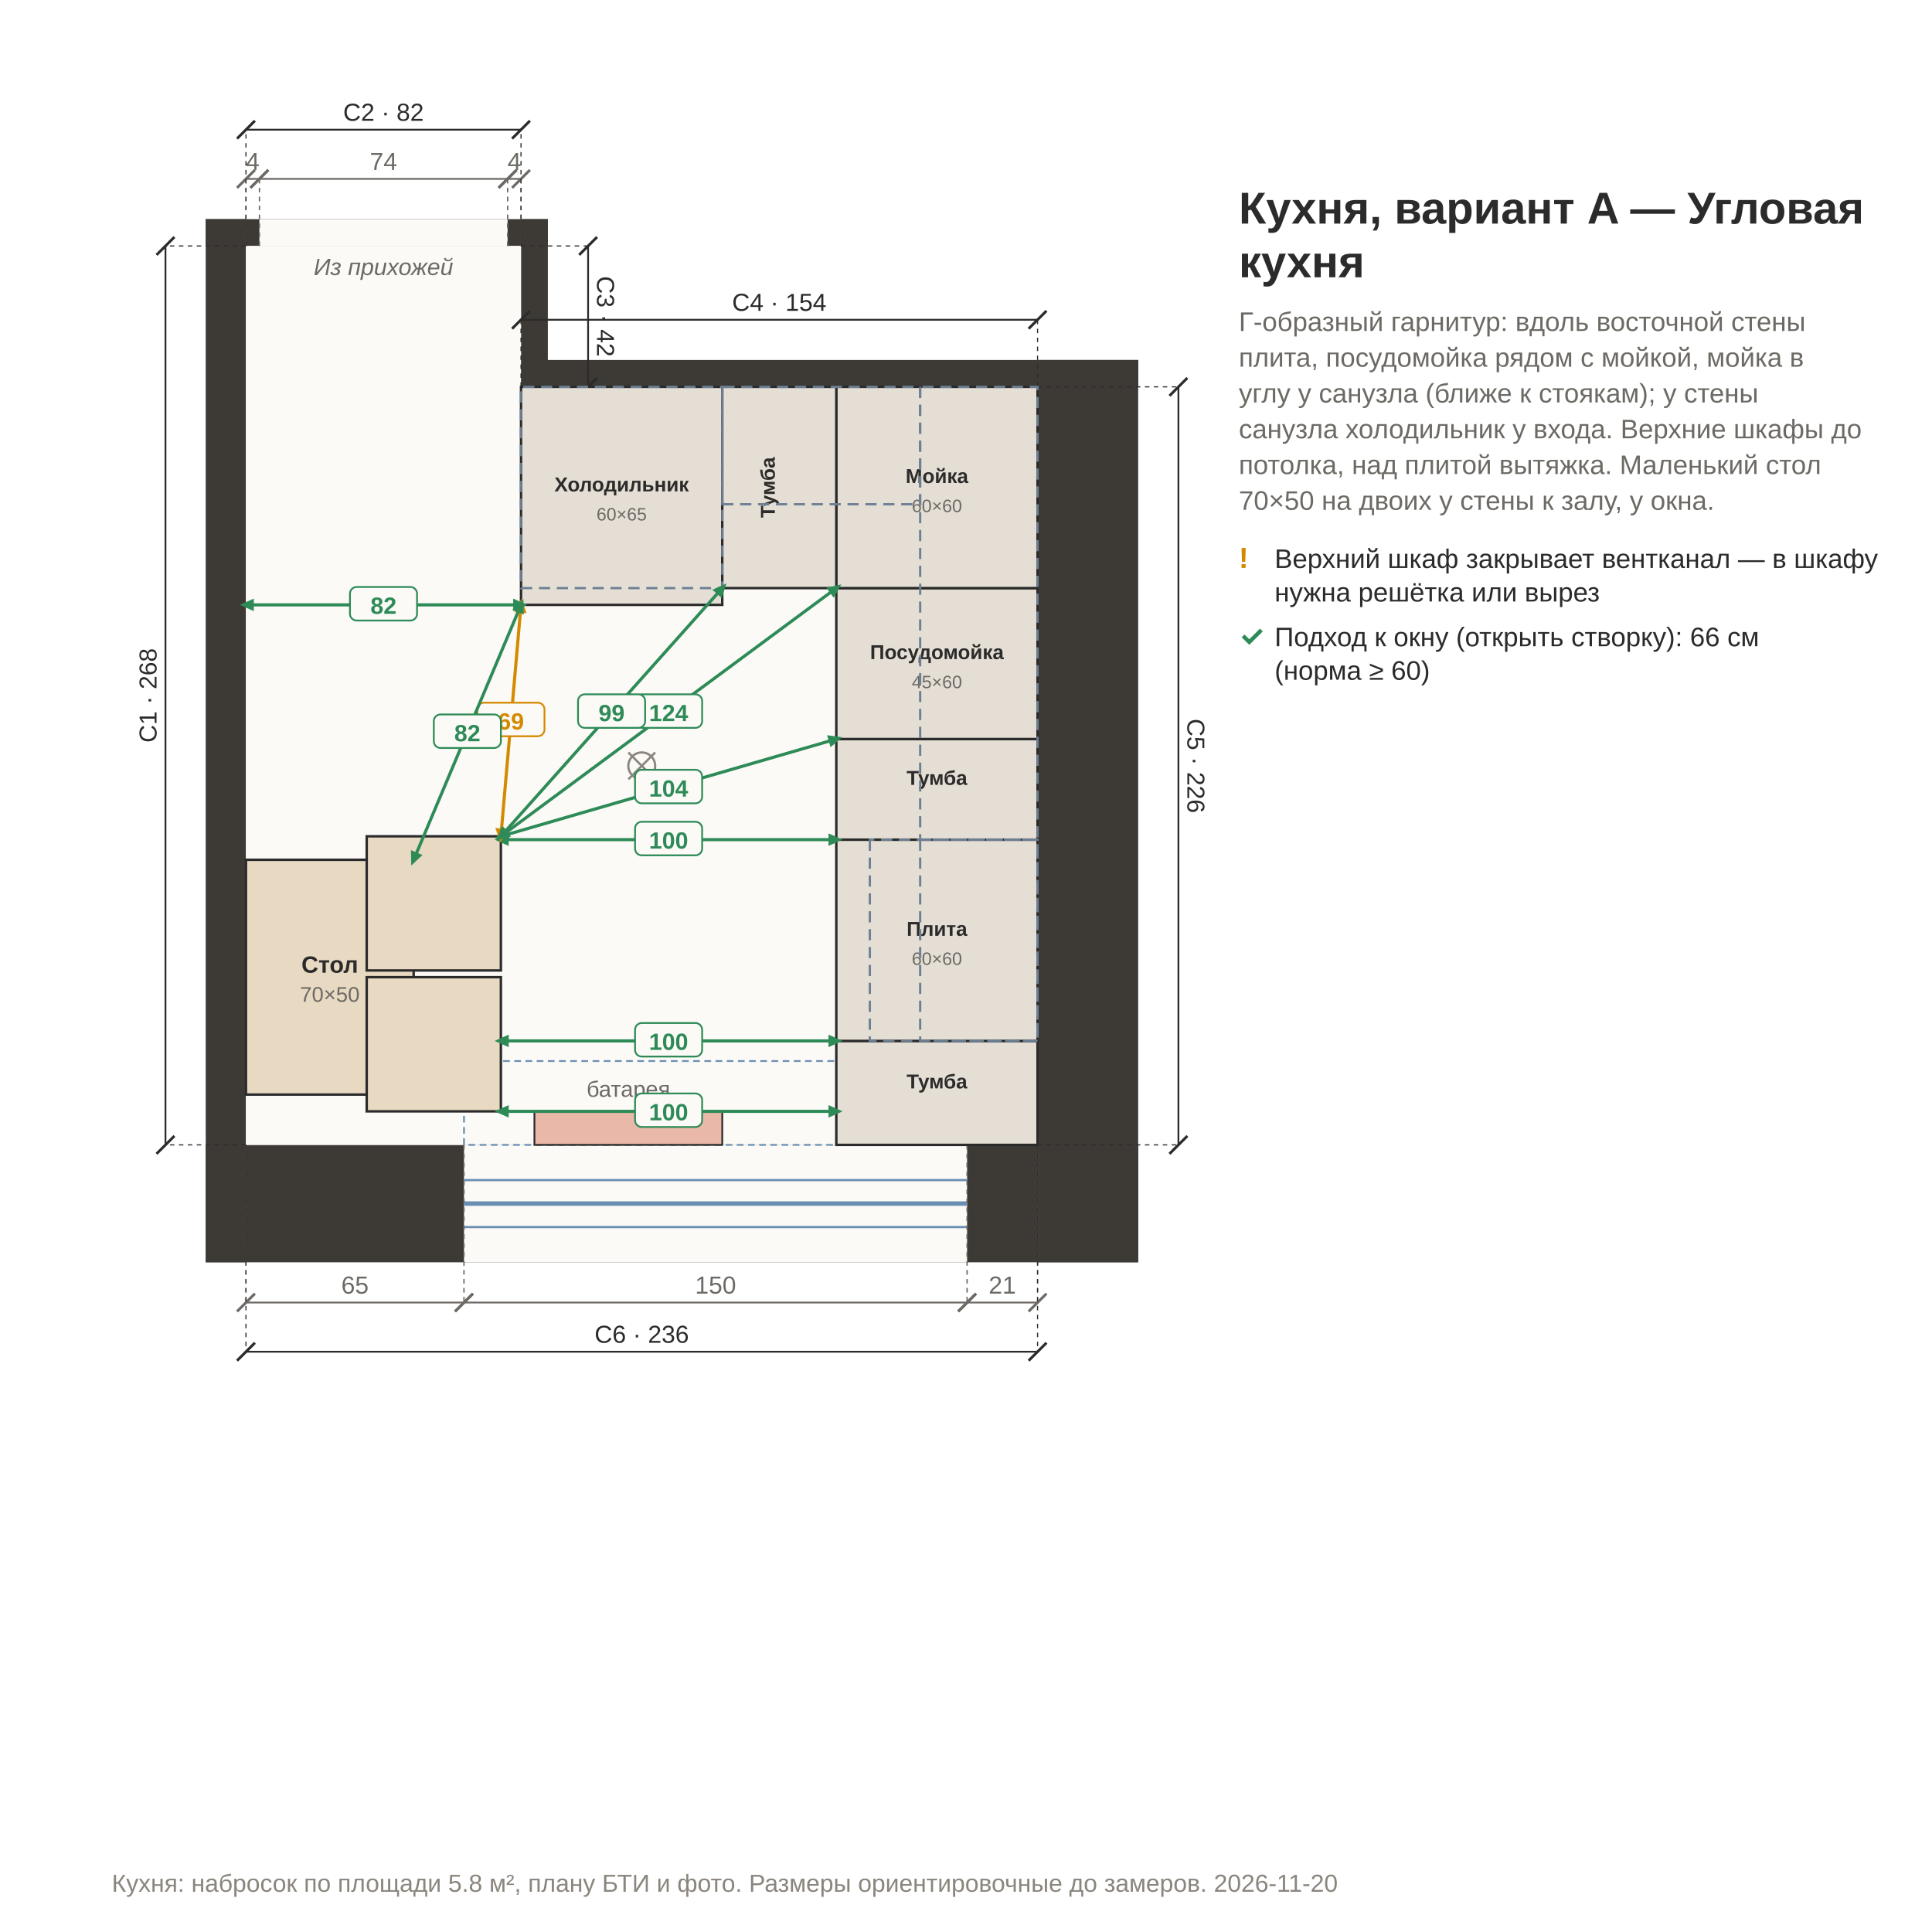
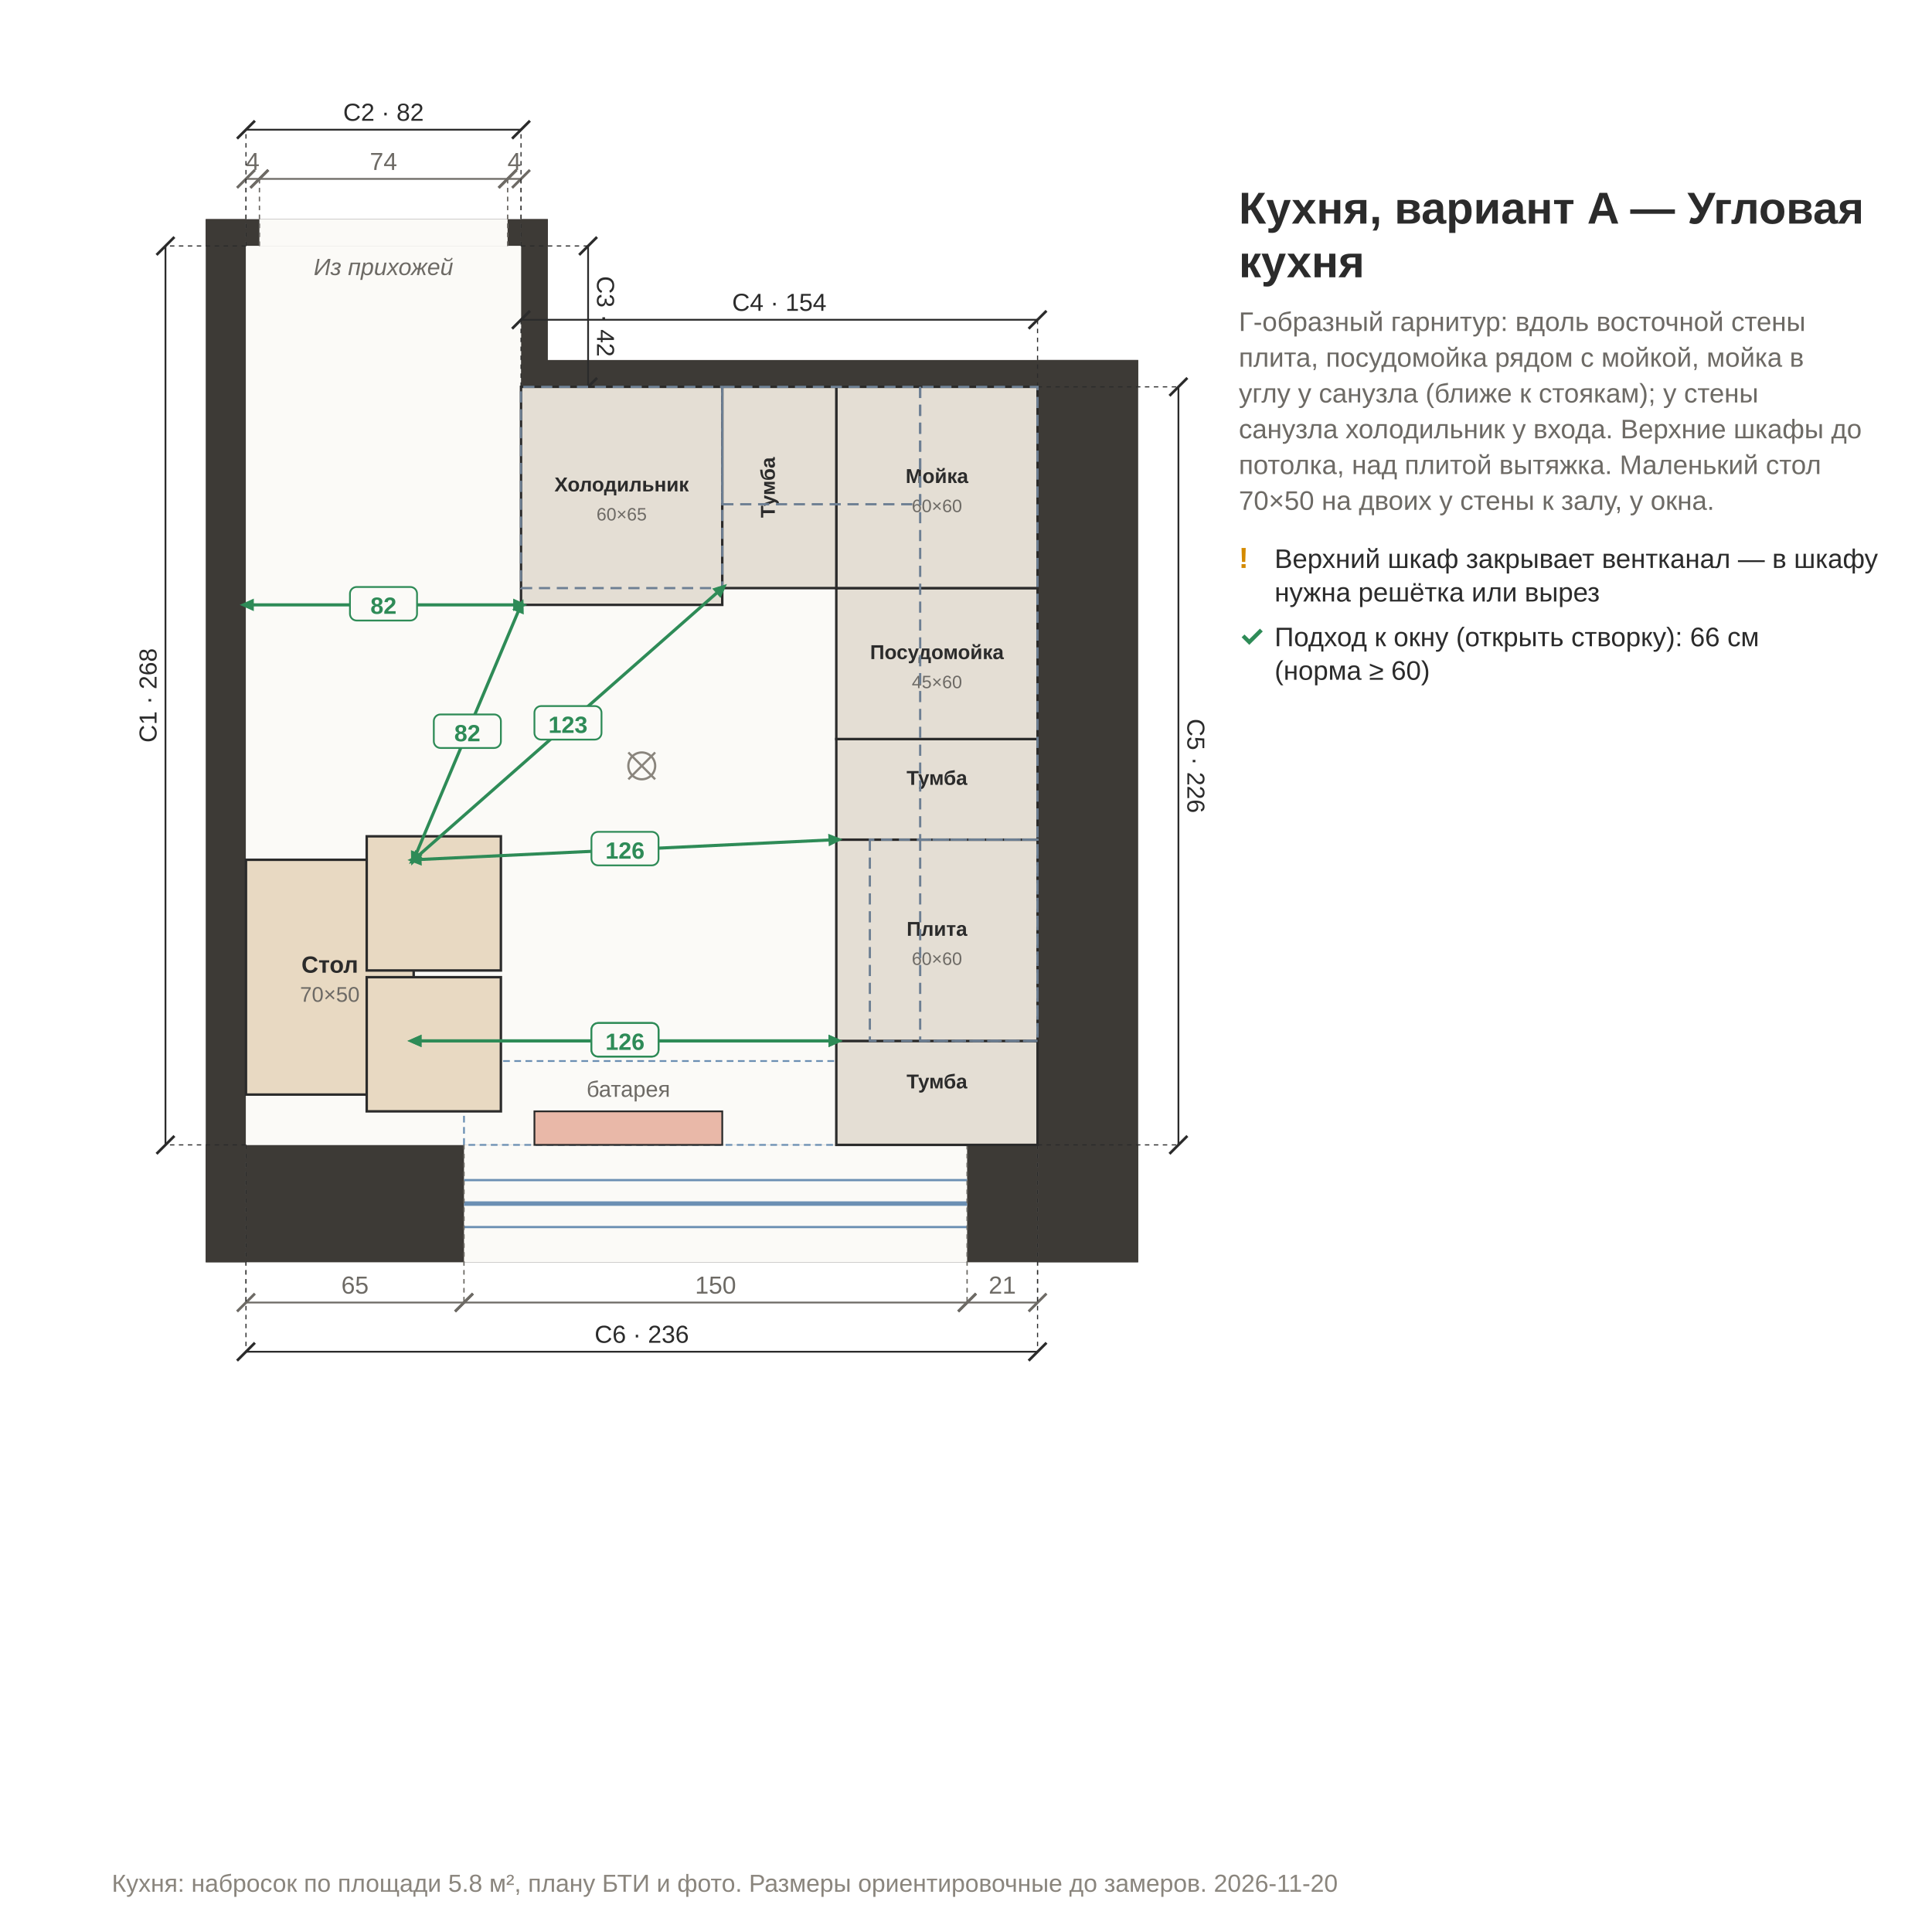
<svg xmlns="http://www.w3.org/2000/svg" width="864" height="864" viewBox="0 0 864 864" font-family="-apple-system, 'Helvetica Neue', Arial, sans-serif">
  <defs>
    <marker id="a-2e8b57" viewBox="0 0 10 10" refX="5" refY="5" markerWidth="5" markerHeight="5" orient="auto-start-reverse">
      <path d="M0,1 L9,5 L0,9 z" fill="#2e8b57" />
    </marker>
    <marker id="a-d48a00" viewBox="0 0 10 10" refX="5" refY="5" markerWidth="5" markerHeight="5" orient="auto-start-reverse">
      <path d="M0,1 L9,5 L0,9 z" fill="#d48a00" />
    </marker>
    <marker id="a-d23c2a" viewBox="0 0 10 10" refX="5" refY="5" markerWidth="5" markerHeight="5" orient="auto-start-reverse">
      <path d="M0,1 L9,5 L0,9 z" fill="#d23c2a" />
    </marker>
  </defs>
  <rect width="864" height="864" fill="#ffffff" />
  <polygon points="110.0,564.5 110.0,98.0 92.0,98.0 92.0,564.5" fill="#3d3a36" />
  <polygon points="92.0,110.0 245.0,110.0 245.0,98.0 92.0,98.0" fill="#3d3a36" />
  <polygon points="233.0,98.0 233.0,185.0 245.0,185.0 245.0,98.0" fill="#3d3a36" />
  <polygon points="221.0,173.0 509.0,173.0 509.0,161.0 221.0,161.0" fill="#3d3a36" />
  <polygon points="464.0,161.0 464.0,564.5 509.0,564.5 509.0,161.0" fill="#3d3a36" />
  <polygon points="509.0,512.0 92.0,512.0 92.0,564.5 509.0,564.5" fill="#3d3a36" />
  <polygon points="110.0,512.0 110.0,110.0 233.0,110.0 233.0,173.0 464.0,173.0 464.0,512.0" fill="#fbfaf7" />
  <polygon points="116.0,110.0 227.0,110.0 227.0,98.0 116.0,98.0" fill="#fbfaf7" />
  <text x="171.5" y="123" font-size="10.5" font-style="italic" fill="#6d6a65" text-anchor="middle">Из прихожей</text>
  <polygon points="432.5,512.0 207.5,512.0 207.5,564.5 432.5,564.5" fill="#fbfaf7" />
  <line x1="432.5" y1="527.75" x2="207.5" y2="527.75" stroke="#6b8fb3" stroke-width="1" />
  <line x1="432.5" y1="538.25" x2="207.5" y2="538.25" stroke="#6b8fb3" stroke-width="2" />
  <line x1="432.5" y1="548.75" x2="207.5" y2="548.75" stroke="#6b8fb3" stroke-width="1" />
  <polygon points="432.5,512.0 207.5,512.0 207.5,474.5 432.5,474.5" fill="none" stroke="#6b8fb3" stroke-width="0.8" stroke-dasharray="3 2" />
  <polygon points="323.0,512.0 239.0,512.0 239.0,497.0 323.0,497.0" fill="#e9b8a8" stroke="#2b2b2b" stroke-width="0.8" />
  <text x="281" y="490.5" font-size="10" fill="#6d6a65" text-anchor="middle">батарея</text>
  <polygon points="464.0,258.5 464.0,288.5 459.5,288.5 459.5,258.5" fill="#999" stroke="#2b2b2b" stroke-width="0.8" />
  <circle cx="287" cy="342.5" r="6" fill="none" stroke="#8a857d" />
  <line x1="281" y1="336.5" x2="293" y2="348.5" stroke="#8a857d" />
  <line x1="281" y1="348.5" x2="293" y2="336.5" stroke="#8a857d" />
  <g>
    <line x1="110" y1="512" x2="74" y2="512" stroke="#2b2b2b" stroke-width="0.5" stroke-dasharray="2 2" />
    <line x1="110" y1="110" x2="74" y2="110" stroke="#2b2b2b" stroke-width="0.5" stroke-dasharray="2 2" />
    <line x1="74" y1="512" x2="74" y2="110" stroke="#2b2b2b" stroke-width="0.8" />
    <line x1="70" y1="516" x2="78" y2="508" stroke="#2b2b2b" stroke-width="1.2" />
    <line x1="70" y1="114" x2="78" y2="106" stroke="#2b2b2b" stroke-width="1.2" />
    <text x="74" y="311" dy="-4" font-size="11" fill="#2b2b2b" text-anchor="middle" transform="rotate(-90 74 311)">С1  ·  268</text>
  </g>
  <g>
    <line x1="110" y1="110" x2="110" y2="80" stroke="#6d6a65" stroke-width="0.5" stroke-dasharray="2 2" />
    <line x1="116" y1="110" x2="116" y2="80" stroke="#6d6a65" stroke-width="0.5" stroke-dasharray="2 2" />
    <line x1="110" y1="80" x2="116" y2="80" stroke="#6d6a65" stroke-width="0.8" />
    <line x1="106" y1="84" x2="114" y2="76" stroke="#6d6a65" stroke-width="1.2" />
    <line x1="112" y1="84" x2="120" y2="76" stroke="#6d6a65" stroke-width="1.2" />
    <text x="113" y="80" dy="-4" font-size="11" fill="#6d6a65" text-anchor="middle" transform="rotate(0 113 80)">4</text>
  </g>
  <g>
    <line x1="116" y1="110" x2="116" y2="80" stroke="#6d6a65" stroke-width="0.5" stroke-dasharray="2 2" />
    <line x1="227" y1="110" x2="227" y2="80" stroke="#6d6a65" stroke-width="0.5" stroke-dasharray="2 2" />
    <line x1="116" y1="80" x2="227" y2="80" stroke="#6d6a65" stroke-width="0.8" />
    <line x1="112" y1="84" x2="120" y2="76" stroke="#6d6a65" stroke-width="1.2" />
    <line x1="223" y1="84" x2="231" y2="76" stroke="#6d6a65" stroke-width="1.2" />
    <text x="171.5" y="80" dy="-4" font-size="11" fill="#6d6a65" text-anchor="middle" transform="rotate(0 171.5 80)">74</text>
  </g>
  <g>
    <line x1="227" y1="110" x2="227" y2="80" stroke="#6d6a65" stroke-width="0.5" stroke-dasharray="2 2" />
    <line x1="233" y1="110" x2="233" y2="80" stroke="#6d6a65" stroke-width="0.5" stroke-dasharray="2 2" />
    <line x1="227" y1="80" x2="233" y2="80" stroke="#6d6a65" stroke-width="0.8" />
    <line x1="223" y1="84" x2="231" y2="76" stroke="#6d6a65" stroke-width="1.2" />
    <line x1="229" y1="84" x2="237" y2="76" stroke="#6d6a65" stroke-width="1.2" />
    <text x="230" y="80" dy="-4" font-size="11" fill="#6d6a65" text-anchor="middle" transform="rotate(0 230 80)">4</text>
  </g>
  <g>
    <line x1="110" y1="110" x2="110" y2="58" stroke="#2b2b2b" stroke-width="0.5" stroke-dasharray="2 2" />
    <line x1="233" y1="110" x2="233" y2="58" stroke="#2b2b2b" stroke-width="0.5" stroke-dasharray="2 2" />
    <line x1="110" y1="58" x2="233" y2="58" stroke="#2b2b2b" stroke-width="0.8" />
    <line x1="106" y1="62" x2="114" y2="54" stroke="#2b2b2b" stroke-width="1.2" />
    <line x1="229" y1="62" x2="237" y2="54" stroke="#2b2b2b" stroke-width="1.2" />
    <text x="171.5" y="58" dy="-4" font-size="11" fill="#2b2b2b" text-anchor="middle" transform="rotate(0 171.5 58)">С2  ·  82</text>
  </g>
  <g>
    <line x1="233" y1="110" x2="263" y2="110" stroke="#2b2b2b" stroke-width="0.5" stroke-dasharray="2 2" />
    <line x1="233" y1="173" x2="263" y2="173" stroke="#2b2b2b" stroke-width="0.5" stroke-dasharray="2 2" />
    <line x1="263" y1="110" x2="263" y2="173" stroke="#2b2b2b" stroke-width="0.8" />
    <line x1="259" y1="114" x2="267" y2="106" stroke="#2b2b2b" stroke-width="1.2" />
    <line x1="259" y1="177" x2="267" y2="169" stroke="#2b2b2b" stroke-width="1.2" />
    <text x="263" y="141.5" dy="-4" font-size="11" fill="#2b2b2b" text-anchor="middle" transform="rotate(90 263 141.5)">С3  ·  42</text>
  </g>
  <g>
    <line x1="233" y1="173" x2="233" y2="143" stroke="#2b2b2b" stroke-width="0.5" stroke-dasharray="2 2" />
    <line x1="464" y1="173" x2="464" y2="143" stroke="#2b2b2b" stroke-width="0.5" stroke-dasharray="2 2" />
    <line x1="233" y1="143" x2="464" y2="143" stroke="#2b2b2b" stroke-width="0.8" />
    <line x1="229" y1="147" x2="237" y2="139" stroke="#2b2b2b" stroke-width="1.2" />
    <line x1="460" y1="147" x2="468" y2="139" stroke="#2b2b2b" stroke-width="1.2" />
    <text x="348.5" y="143" dy="-4" font-size="11" fill="#2b2b2b" text-anchor="middle" transform="rotate(0 348.5 143)">С4  ·  154</text>
  </g>
  <g>
    <line x1="464" y1="173" x2="527" y2="173" stroke="#2b2b2b" stroke-width="0.5" stroke-dasharray="2 2" />
    <line x1="464" y1="512" x2="527" y2="512" stroke="#2b2b2b" stroke-width="0.5" stroke-dasharray="2 2" />
    <line x1="527" y1="173" x2="527" y2="512" stroke="#2b2b2b" stroke-width="0.8" />
    <line x1="523" y1="177" x2="531" y2="169" stroke="#2b2b2b" stroke-width="1.2" />
    <line x1="523" y1="516" x2="531" y2="508" stroke="#2b2b2b" stroke-width="1.2" />
    <text x="527" y="342.5" dy="-4" font-size="11" fill="#2b2b2b" text-anchor="middle" transform="rotate(90 527 342.5)">С5  ·  226</text>
  </g>
  <g>
    <line x1="464" y1="512" x2="464" y2="582.5" stroke="#6d6a65" stroke-width="0.5" stroke-dasharray="2 2" />
    <line x1="432.5" y1="512" x2="432.5" y2="582.5" stroke="#6d6a65" stroke-width="0.5" stroke-dasharray="2 2" />
    <line x1="464" y1="582.5" x2="432.5" y2="582.5" stroke="#6d6a65" stroke-width="0.8" />
    <line x1="460" y1="586.5" x2="468" y2="578.5" stroke="#6d6a65" stroke-width="1.2" />
    <line x1="428.5" y1="586.5" x2="436.5" y2="578.5" stroke="#6d6a65" stroke-width="1.2" />
    <text x="448.25" y="582.5" dy="-4" font-size="11" fill="#6d6a65" text-anchor="middle" transform="rotate(360 448.25 582.5)">21</text>
  </g>
  <g>
    <line x1="432.5" y1="512" x2="432.5" y2="582.5" stroke="#6d6a65" stroke-width="0.5" stroke-dasharray="2 2" />
    <line x1="207.5" y1="512" x2="207.5" y2="582.5" stroke="#6d6a65" stroke-width="0.5" stroke-dasharray="2 2" />
    <line x1="432.5" y1="582.5" x2="207.5" y2="582.5" stroke="#6d6a65" stroke-width="0.8" />
    <line x1="428.5" y1="586.5" x2="436.5" y2="578.5" stroke="#6d6a65" stroke-width="1.2" />
    <line x1="203.5" y1="586.5" x2="211.5" y2="578.5" stroke="#6d6a65" stroke-width="1.2" />
    <text x="320" y="582.5" dy="-4" font-size="11" fill="#6d6a65" text-anchor="middle" transform="rotate(360 320 582.5)">150</text>
  </g>
  <g>
    <line x1="207.5" y1="512" x2="207.5" y2="582.5" stroke="#6d6a65" stroke-width="0.5" stroke-dasharray="2 2" />
    <line x1="110" y1="512" x2="110" y2="582.5" stroke="#6d6a65" stroke-width="0.5" stroke-dasharray="2 2" />
    <line x1="207.5" y1="582.5" x2="110" y2="582.5" stroke="#6d6a65" stroke-width="0.8" />
    <line x1="203.5" y1="586.5" x2="211.5" y2="578.5" stroke="#6d6a65" stroke-width="1.2" />
    <line x1="106" y1="586.5" x2="114" y2="578.5" stroke="#6d6a65" stroke-width="1.2" />
    <text x="158.75" y="582.5" dy="-4" font-size="11" fill="#6d6a65" text-anchor="middle" transform="rotate(360 158.75 582.5)">65</text>
  </g>
  <g>
    <line x1="464" y1="512" x2="464" y2="604.5" stroke="#2b2b2b" stroke-width="0.5" stroke-dasharray="2 2" />
    <line x1="110" y1="512" x2="110" y2="604.5" stroke="#2b2b2b" stroke-width="0.5" stroke-dasharray="2 2" />
    <line x1="464" y1="604.5" x2="110" y2="604.5" stroke="#2b2b2b" stroke-width="0.8" />
    <line x1="460" y1="608.5" x2="468" y2="600.5" stroke="#2b2b2b" stroke-width="1.2" />
    <line x1="106" y1="608.5" x2="114" y2="600.5" stroke="#2b2b2b" stroke-width="1.2" />
    <text x="287" y="604.5" dy="-4" font-size="11" fill="#2b2b2b" text-anchor="middle" transform="rotate(360 287 604.5)">С6  ·  236</text>
  </g>
  <polygon points="374.0,465.5 374.0,512.0 464.0,512.0 464.0,465.5" fill="#e4ded4" stroke="#2b2b2b" stroke-width="1.1" />
  <g>
    <text x="419" y="486.75" font-size="9" font-weight="600" fill="#2b2b2b" text-anchor="middle">Тумба</text>
  </g>
  <polygon points="374.0,375.5 374.0,465.5 464.0,465.5 464.0,375.5" fill="#e4ded4" stroke="#2b2b2b" stroke-width="1.1" />
  <g>
    <text x="419" y="418.5" font-size="9" font-weight="600" fill="#2b2b2b" text-anchor="middle">Плита</text>
    <text x="419" y="431.5" font-size="8" fill="#6d6a65" text-anchor="middle">60×60</text>
  </g>
  <polygon points="374.0,330.5 374.0,375.5 464.0,375.5 464.0,330.5" fill="#e4ded4" stroke="#2b2b2b" stroke-width="1.1" />
  <g>
    <text x="419" y="351" font-size="9" font-weight="600" fill="#2b2b2b" text-anchor="middle">Тумба</text>
  </g>
  <polygon points="374.0,263.0 374.0,330.5 464.0,330.5 464.0,263.0" fill="#e4ded4" stroke="#2b2b2b" stroke-width="1.1" />
  <g>
    <text x="419" y="294.75" font-size="9" font-weight="600" fill="#2b2b2b" text-anchor="middle">Посудомойка</text>
    <text x="419" y="307.75" font-size="8" fill="#6d6a65" text-anchor="middle">45×60</text>
  </g>
  <polygon points="374.0,173.0 374.0,263.0 464.0,263.0 464.0,173.0" fill="#e4ded4" stroke="#2b2b2b" stroke-width="1.1" />
  <g>
    <text x="419" y="216" font-size="9" font-weight="600" fill="#2b2b2b" text-anchor="middle">Мойка</text>
    <text x="419" y="229" font-size="8" fill="#6d6a65" text-anchor="middle">60×60</text>
  </g>
  <polygon points="233.0,270.5 323.0,270.5 323.0,173.0 233.0,173.0" fill="#e4ded4" stroke="#2b2b2b" stroke-width="1.1" />
  <g>
    <text x="278" y="219.75" font-size="9" font-weight="600" fill="#2b2b2b" text-anchor="middle">Холодильник</text>
    <text x="278" y="232.75" font-size="8" fill="#6d6a65" text-anchor="middle">60×65</text>
  </g>
  <polygon points="323.0,263.0 374.0,263.0 374.0,173.0 323.0,173.0" fill="#e4ded4" stroke="#2b2b2b" stroke-width="1.1" />
  <g transform="rotate(-90 348.5 218)">
    <text x="348.5" y="216" font-size="9" font-weight="600" fill="#2b2b2b" text-anchor="middle">Тумба</text>
  </g>
  <polygon points="110.0,384.5 110.0,489.5 185.0,489.5 185.0,384.5" fill="#e8d9c2" stroke="#2b2b2b" stroke-width="1.1" />
  <g>
    <text x="147.5" y="435" font-size="10.5" font-weight="600" fill="#2b2b2b" text-anchor="middle">Стол</text>
    <text x="147.5" y="448" font-size="9.5" fill="#6d6a65" text-anchor="middle">70×50</text>
  </g>
  <polygon points="164.0,437.0 164.0,497.0 224.0,497.0 224.0,437.0" fill="#e8d9c2" stroke="#2b2b2b" stroke-width="1.1" />
  <polygon points="164.0,374.0 164.0,434.0 224.0,434.0 224.0,374.0" fill="#e8d9c2" stroke="#2b2b2b" stroke-width="1.1" />
  <polygon points="389.0,375.5 389.0,465.5 464.0,465.5 464.0,375.5" fill="none" stroke="#6d7f93" stroke-width="1" stroke-dasharray="5 3" />
  <polygon points="411.5,375.5 411.5,465.5 464.0,465.5 464.0,375.5" fill="none" stroke="#6d7f93" stroke-width="1" stroke-dasharray="5 3" />
  <polygon points="411.5,173.0 411.5,375.5 464.0,375.5 464.0,173.0" fill="none" stroke="#6d7f93" stroke-width="1" stroke-dasharray="5 3" />
  <polygon points="323.0,225.5 411.5,225.5 411.5,173.0 323.0,173.0" fill="none" stroke="#6d7f93" stroke-width="1" stroke-dasharray="5 3" />
  <polygon points="233.0,263.0 323.0,263.0 323.0,173.0 233.0,173.0" fill="none" stroke="#6d7f93" stroke-width="1" stroke-dasharray="5 3" />
  <g>
-     <line x1="224" y1="497" x2="374" y2="497" stroke="#2e8b57" stroke-width="1.4" marker-start="url(#a-2e8b57)" marker-end="url(#a-2e8b57)" />
-     <rect x="284" y="489" width="30" height="15" rx="3" fill="#fbfaf7" stroke="#2e8b57" stroke-width="0.8" />
-     <text x="299" y="501" font-size="10.5" font-weight="600" fill="#2e8b57" text-anchor="middle">100</text>
-   </g>
-   <g>
-     <line x1="374" y1="465.5" x2="224" y2="465.5" stroke="#2e8b57" stroke-width="1.4" marker-start="url(#a-2e8b57)" marker-end="url(#a-2e8b57)" />
-     <rect x="284" y="457.5" width="30" height="15" rx="3" fill="#fbfaf7" stroke="#2e8b57" stroke-width="0.8" />
-     <text x="299" y="469.5" font-size="10.5" font-weight="600" fill="#2e8b57" text-anchor="middle">100</text>
-   </g>
-   <g>
-     <line x1="374" y1="375.5" x2="224" y2="375.5" stroke="#2e8b57" stroke-width="1.4" marker-start="url(#a-2e8b57)" marker-end="url(#a-2e8b57)" />
-     <rect x="284" y="367.5" width="30" height="15" rx="3" fill="#fbfaf7" stroke="#2e8b57" stroke-width="0.8" />
-     <text x="299" y="379.5" font-size="10.5" font-weight="600" fill="#2e8b57" text-anchor="middle">100</text>
-   </g>
-   <g>
-     <line x1="374" y1="330.5" x2="224" y2="374" stroke="#2e8b57" stroke-width="1.4" marker-start="url(#a-2e8b57)" marker-end="url(#a-2e8b57)" />
-     <rect x="284" y="344.25" width="30" height="15" rx="3" fill="#fbfaf7" stroke="#2e8b57" stroke-width="0.8" />
-     <text x="299" y="356.25" font-size="10.5" font-weight="600" fill="#2e8b57" text-anchor="middle">104</text>
-   </g>
-   <g>
-     <line x1="374" y1="263" x2="224" y2="374" stroke="#2e8b57" stroke-width="1.4" marker-start="url(#a-2e8b57)" marker-end="url(#a-2e8b57)" />
-     <rect x="284" y="310.5" width="30" height="15" rx="3" fill="#fbfaf7" stroke="#2e8b57" stroke-width="0.8" />
-     <text x="299" y="322.5" font-size="10.5" font-weight="600" fill="#2e8b57" text-anchor="middle">124</text>
-   </g>
-   <g>
-     <line x1="224" y1="374" x2="233" y2="270.5" stroke="#d48a00" stroke-width="1.4" marker-start="url(#a-d48a00)" marker-end="url(#a-d48a00)" />
-     <rect x="213.5" y="314.25" width="30" height="15" rx="3" fill="#fbfaf7" stroke="#d48a00" stroke-width="0.8" />
-     <text x="228.5" y="326.25" font-size="10.5" font-weight="600" fill="#d48a00" text-anchor="middle">69</text>
-   </g>
-   <g>
-     <line x1="323" y1="263" x2="224" y2="374" stroke="#2e8b57" stroke-width="1.4" marker-start="url(#a-2e8b57)" marker-end="url(#a-2e8b57)" />
-     <rect x="258.5" y="310.5" width="30" height="15" rx="3" fill="#fbfaf7" stroke="#2e8b57" stroke-width="0.8" />
-     <text x="273.5" y="322.5" font-size="10.5" font-weight="600" fill="#2e8b57" text-anchor="middle">99</text>
+     <line x1="374" y1="465.5" x2="185" y2="465.5" stroke="#2e8b57" stroke-width="1.4" marker-start="url(#a-2e8b57)" marker-end="url(#a-2e8b57)" />
+     <rect x="264.5" y="457.5" width="30" height="15" rx="3" fill="#fbfaf7" stroke="#2e8b57" stroke-width="0.8" />
+     <text x="279.5" y="469.5" font-size="10.5" font-weight="600" fill="#2e8b57" text-anchor="middle">126</text>
+   </g>
+   <g>
+     <line x1="374" y1="465.5" x2="185" y2="465.5" stroke="#2e8b57" stroke-width="1.4" marker-start="url(#a-2e8b57)" marker-end="url(#a-2e8b57)" />
+     <rect x="264.5" y="457.5" width="30" height="15" rx="3" fill="#fbfaf7" stroke="#2e8b57" stroke-width="0.8" />
+     <text x="279.5" y="469.5" font-size="10.5" font-weight="600" fill="#2e8b57" text-anchor="middle">126</text>
+   </g>
+   <g>
+     <line x1="374" y1="375.5" x2="185" y2="384.5" stroke="#2e8b57" stroke-width="1.4" marker-start="url(#a-2e8b57)" marker-end="url(#a-2e8b57)" />
+     <rect x="264.5" y="372" width="30" height="15" rx="3" fill="#fbfaf7" stroke="#2e8b57" stroke-width="0.8" />
+     <text x="279.5" y="384" font-size="10.5" font-weight="600" fill="#2e8b57" text-anchor="middle">126</text>
  </g>
  <g>
    <line x1="185" y1="384.5" x2="233" y2="270.5" stroke="#2e8b57" stroke-width="1.4" marker-start="url(#a-2e8b57)" marker-end="url(#a-2e8b57)" />
    <rect x="194" y="319.5" width="30" height="15" rx="3" fill="#fbfaf7" stroke="#2e8b57" stroke-width="0.8" />
    <text x="209" y="331.5" font-size="10.5" font-weight="600" fill="#2e8b57" text-anchor="middle">82</text>
+   </g>
+   <g>
+     <line x1="323" y1="263" x2="185" y2="384.5" stroke="#2e8b57" stroke-width="1.4" marker-start="url(#a-2e8b57)" marker-end="url(#a-2e8b57)" />
+     <rect x="239" y="315.75" width="30" height="15" rx="3" fill="#fbfaf7" stroke="#2e8b57" stroke-width="0.8" />
+     <text x="254" y="327.75" font-size="10.5" font-weight="600" fill="#2e8b57" text-anchor="middle">123</text>
  </g>
  <g>
    <line x1="233" y1="270.5" x2="110" y2="270.5" stroke="#2e8b57" stroke-width="1.4" marker-start="url(#a-2e8b57)" marker-end="url(#a-2e8b57)" />
    <rect x="156.5" y="262.5" width="30" height="15" rx="3" fill="#fbfaf7" stroke="#2e8b57" stroke-width="0.8" />
    <text x="171.5" y="274.5" font-size="10.5" font-weight="600" fill="#2e8b57" text-anchor="middle">82</text>
  </g>
  <text x="554" y="100" font-size="20" font-weight="700" fill="#2b2b2b">Кухня, вариант A — Угловая</text>
  <text x="554" y="124" font-size="20" font-weight="700" fill="#2b2b2b">кухня</text>
  <text x="554" y="148" font-size="12" fill="#6d6a65">Г-образный гарнитур: вдоль восточной стены</text>
  <text x="554" y="164" font-size="12" fill="#6d6a65">плита, посудомойка рядом с мойкой, мойка в</text>
  <text x="554" y="180" font-size="12" fill="#6d6a65">углу у санузла (ближе к стоякам); у стены</text>
  <text x="554" y="196" font-size="12" fill="#6d6a65">санузла холодильник у входа. Верхние шкафы до</text>
  <text x="554" y="212" font-size="12" fill="#6d6a65">потолка, над плитой вытяжка. Маленький стол</text>
  <text x="554" y="228" font-size="12" fill="#6d6a65">70×50 на двоих у стены к залу, у окна.</text>
  <text x="554" y="254" font-size="13" font-weight="700" fill="#d48a00">!</text>
  <text x="570" y="254" font-size="12" fill="#2b2b2b">Верхний шкаф закрывает вентканал — в шкафу</text>
  <text x="570" y="269" font-size="12" fill="#2b2b2b">нужна решётка или вырез</text>
  <text x="554" y="289" font-size="13" font-weight="700" fill="#2e8b57">✓</text>
  <text x="570" y="289" font-size="12" fill="#2b2b2b">Подход к окну (открыть створку): 66 см</text>
  <text x="570" y="304" font-size="12" fill="#2b2b2b">(норма ≥ 60)</text>
  <text x="50" y="846" font-size="11" fill="#8a857d">Кухня: набросок по площади 5.8 м², плану БТИ и фото. Размеры ориентировочные до замеров. 2026-11-20</text>
</svg>
